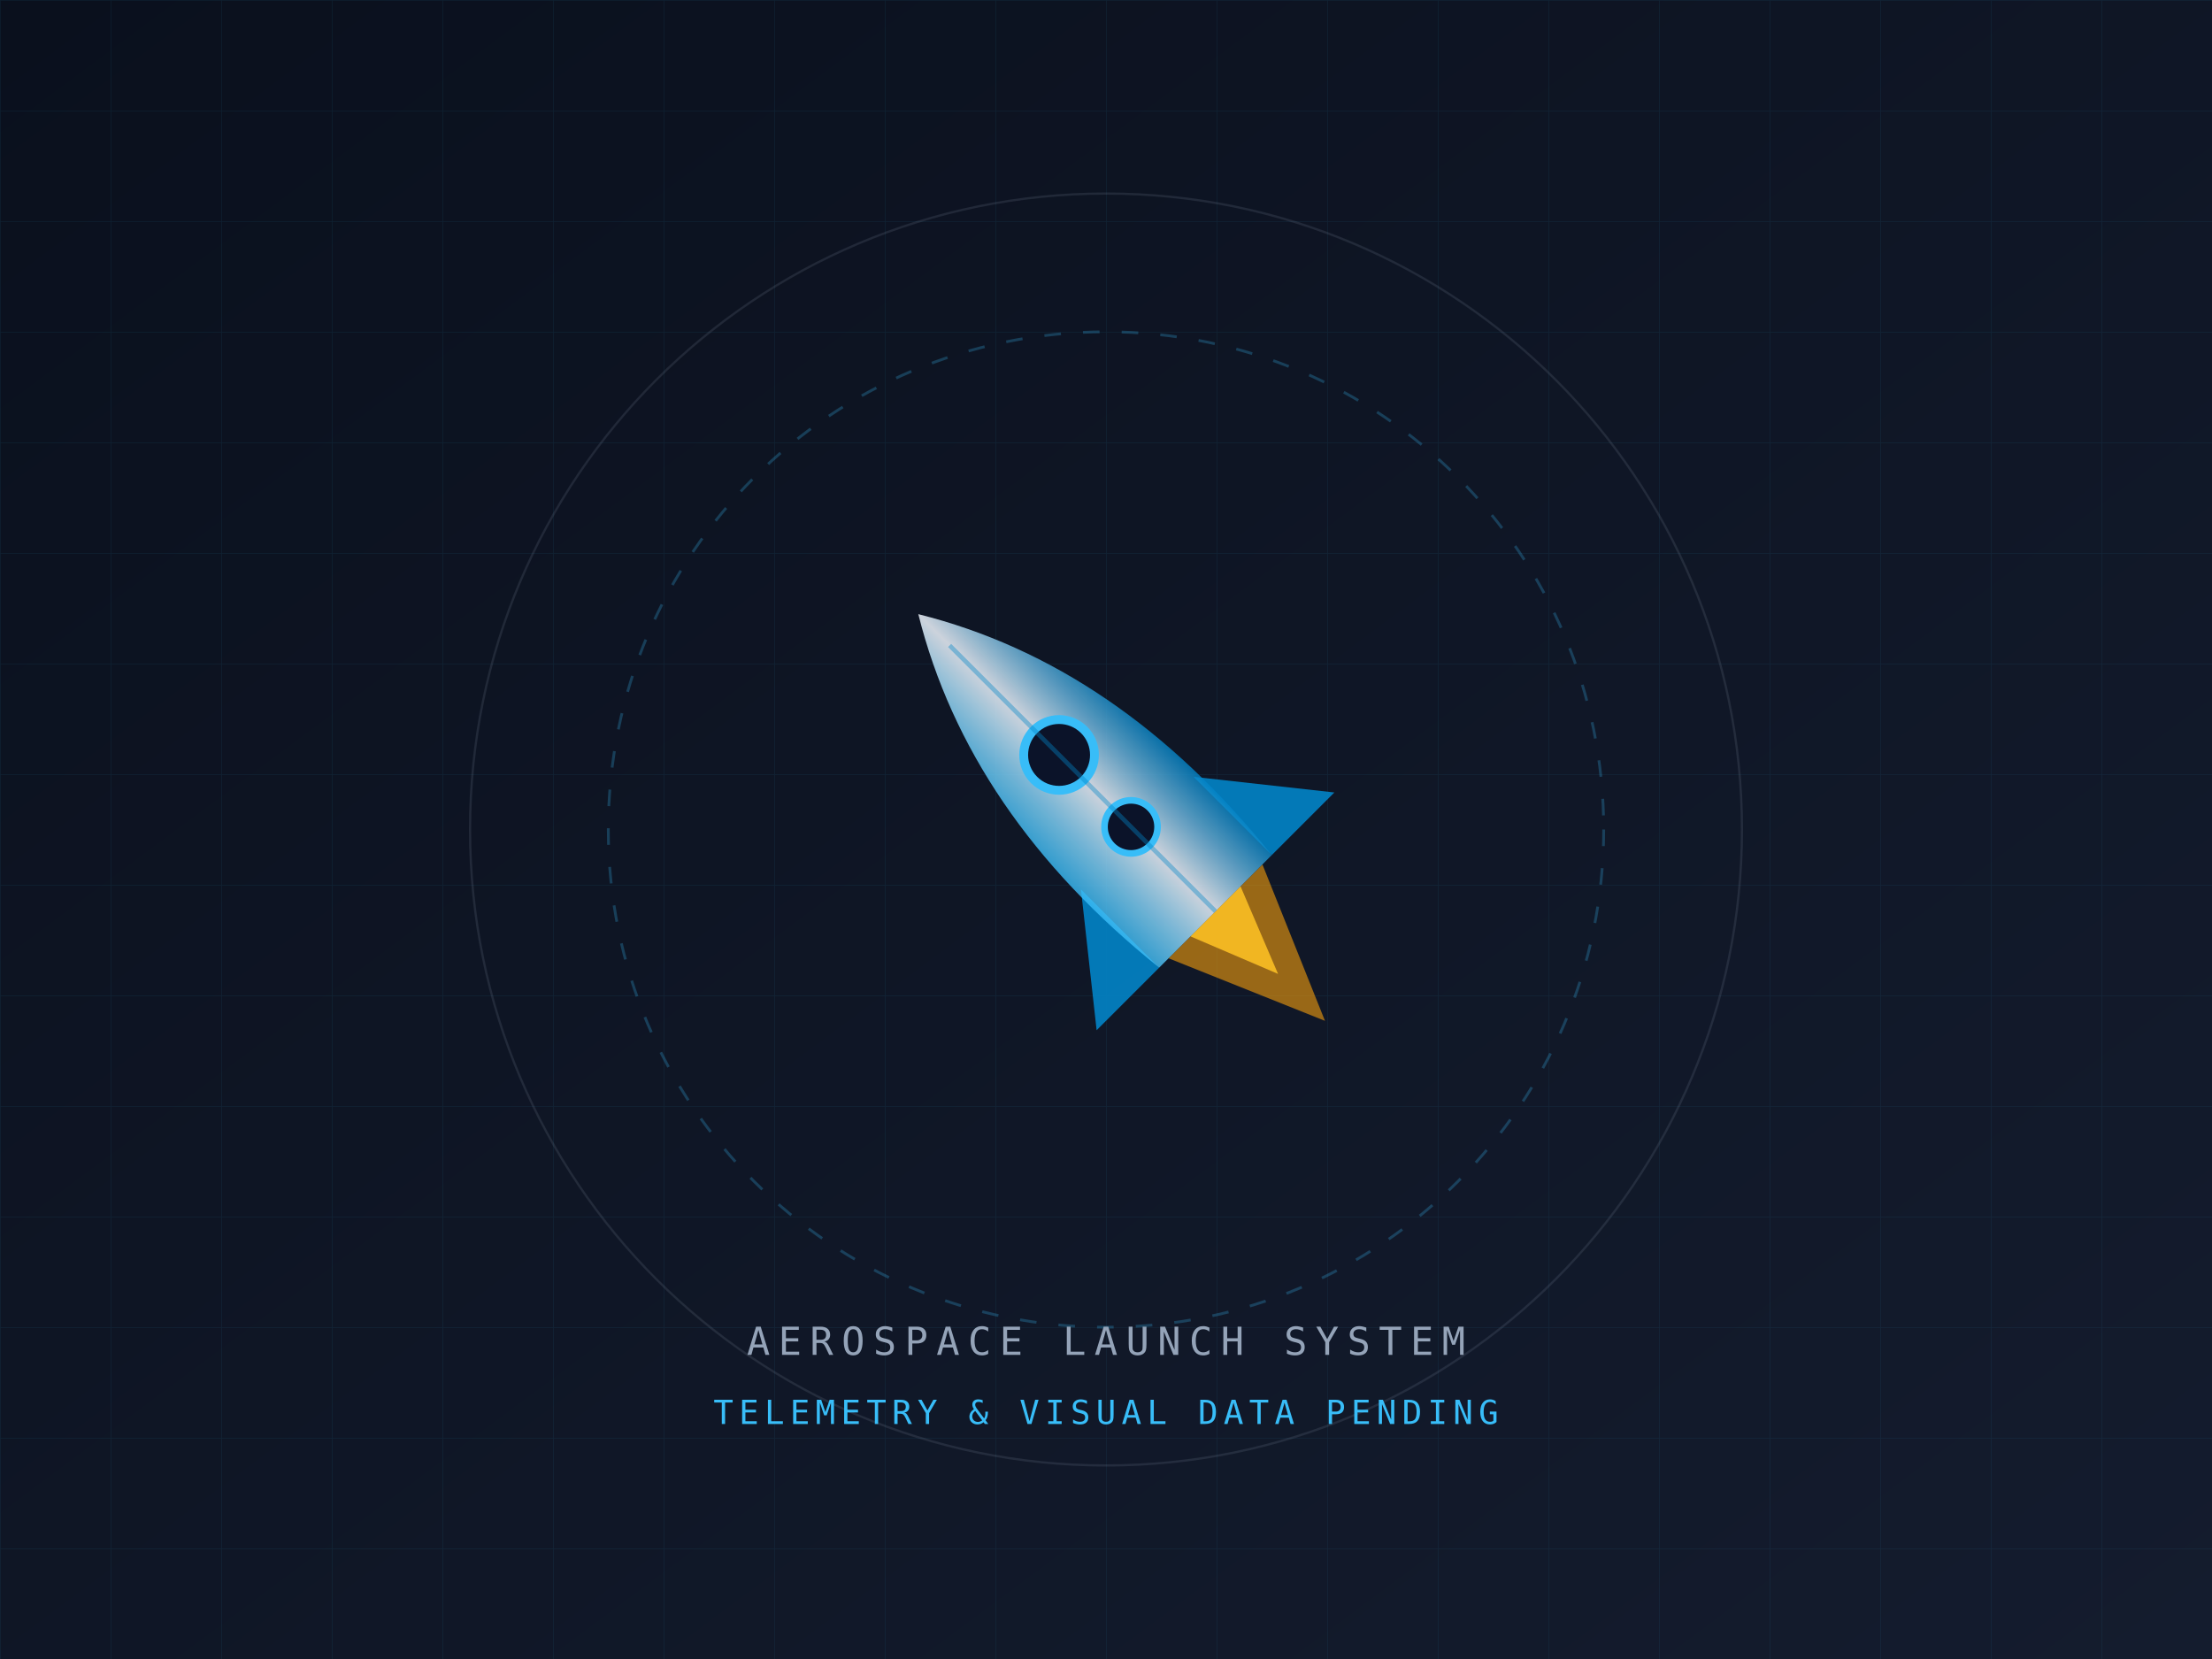
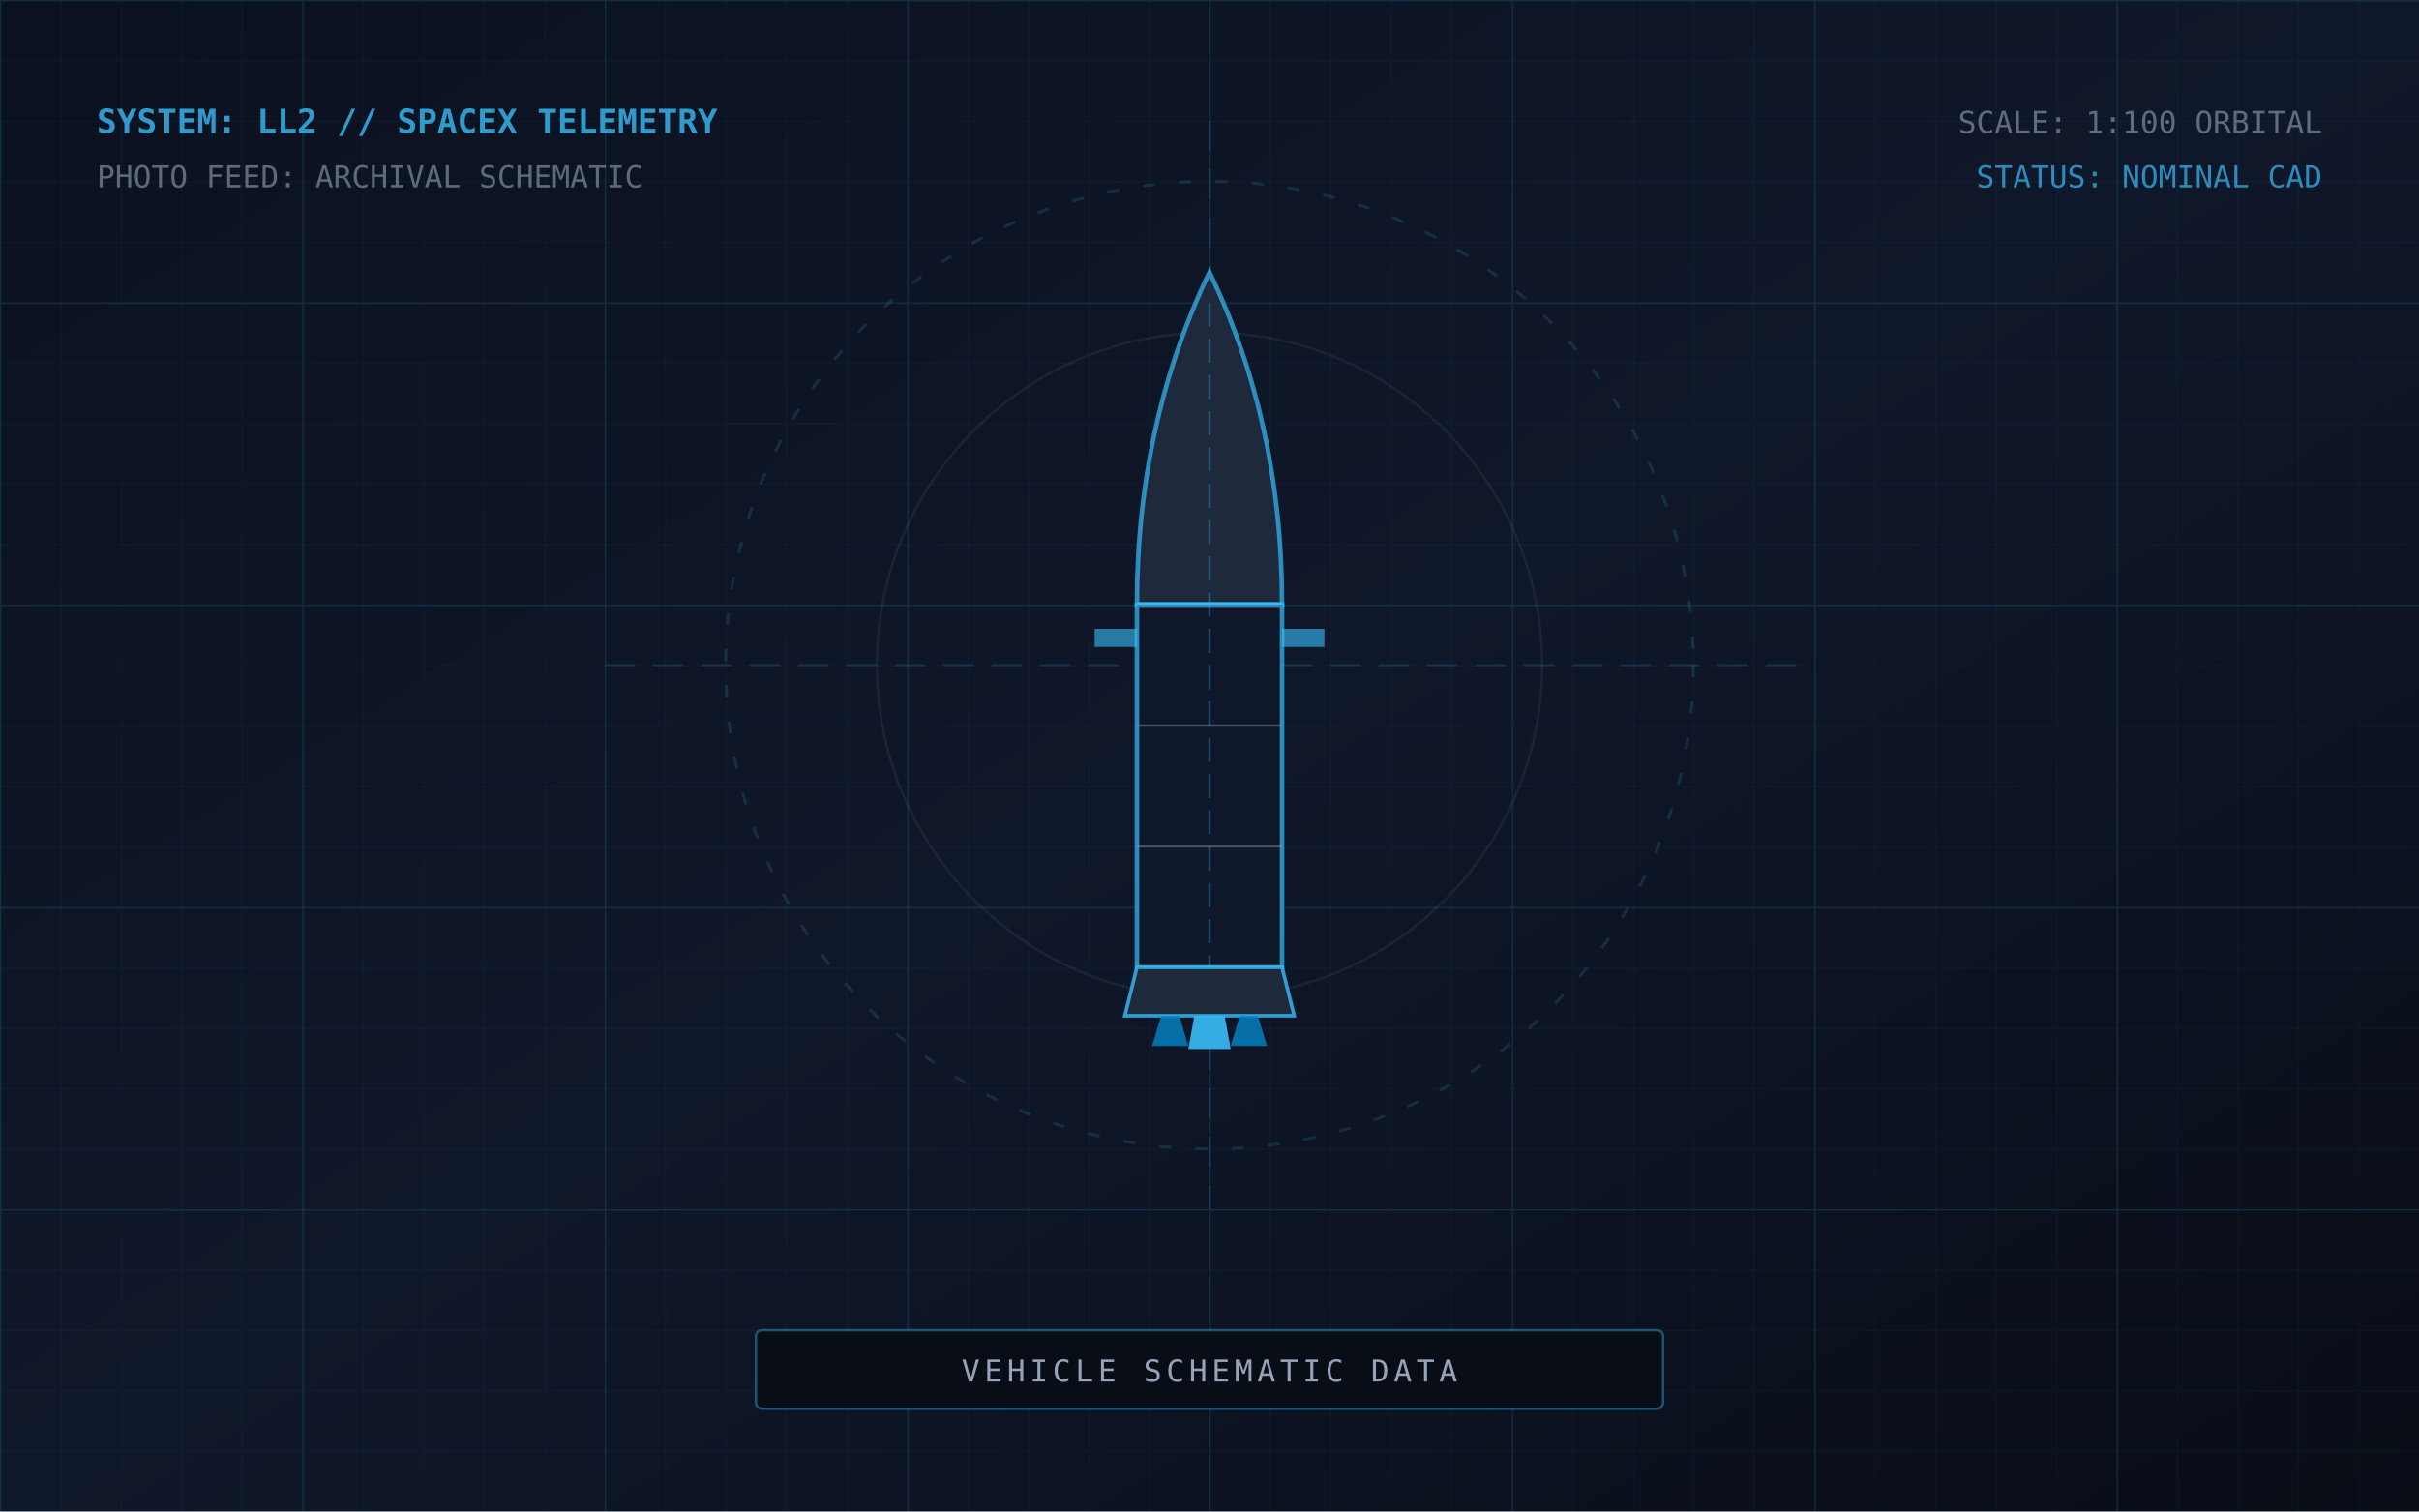
- <svg xmlns="http://www.w3.org/2000/svg" viewBox="0 0 800 600" width="100%" height="100%">
+ <svg xmlns="http://www.w3.org/2000/svg" viewBox="0 0 800 500" width="100%" height="100%">
  <defs>
-     <linearGradient id="bgGrad" x1="0%" y1="0%" x2="100%" y2="100%">
-       <stop offset="0%" stop-color="#0a101d" />
-       <stop offset="100%" stop-color="#141c2e" />
+     <linearGradient id="blueprintBg" x1="0%" y1="0%" x2="100%" y2="100%">
+       <stop offset="0%" stop-color="#0b111e" />
+       <stop offset="50%" stop-color="#0f172a" />
+       <stop offset="100%" stop-color="#090d16" />
    </linearGradient>
-     <linearGradient id="rocketBody" x1="0%" y1="0%" x2="100%" y2="0%">
-       <stop offset="0%" stop-color="#38bdf8" stop-opacity="0.8" />
-       <stop offset="50%" stop-color="#e2e8f0" stop-opacity="0.9" />
-       <stop offset="100%" stop-color="#0284c7" stop-opacity="0.8" />
-     </linearGradient>
-     <pattern id="grid" width="40" height="40" patternUnits="userSpaceOnUse">
-       <path d="M 40 0 L 0 0 0 40" fill="none" stroke="#38bdf8" stroke-width="0.5" stroke-opacity="0.08" />
+     <pattern id="gridMinor" width="20" height="20" patternUnits="userSpaceOnUse">
+       <path d="M 20 0 L 0 0 0 20" fill="none" stroke="#38bdf8" stroke-width="0.5" stroke-opacity="0.06" />
+     </pattern>
+     <pattern id="gridMajor" width="100" height="100" patternUnits="userSpaceOnUse">
+       <rect width="100" height="100" fill="url(#gridMinor)" />
+       <path d="M 100 0 L 0 0 0 100" fill="none" stroke="#38bdf8" stroke-width="1" stroke-opacity="0.12" />
    </pattern>
  </defs>
-   <rect width="100%" height="100%" fill="url(#bgGrad)" />
-   <rect width="100%" height="100%" fill="url(#grid)" />
-   <circle cx="400" cy="300" r="180" fill="none" stroke="#38bdf8" stroke-width="1" stroke-dasharray="6,8" stroke-opacity="0.25" />
-   <circle cx="400" cy="300" r="230" fill="none" stroke="#94a3b8" stroke-width="0.8" stroke-opacity="0.15" />
-   <g transform="translate(400, 290) rotate(-45) scale(1.6)">
-     <path d="M -15 35 Q 0 70 0 70 Q 0 70 15 35 Z" fill="#f59e0b" opacity="0.6" />
-     <path d="M -8 35 Q 0 55 0 55 Q 0 55 8 35 Z" fill="#fbbf24" opacity="0.9" />
-     <path d="M -18 10 L -38 35 L -18 35 Z" fill="#0284c7" opacity="0.9" />
-     <path d="M 18 10 L 38 35 L 18 35 Z" fill="#0284c7" opacity="0.9" />
-     <path d="M 0 -60 Q -24 -20 -18 35 L 18 35 Q 24 -20 0 -60 Z" fill="url(#rocketBody)" />
-     <circle cx="0" cy="-15" r="8" fill="#0b1329" stroke="#38bdf8" stroke-width="2" />
-     <circle cx="0" cy="8" r="6" fill="#0b1329" stroke="#38bdf8" stroke-width="1.5" />
-     <line x1="0" y1="-50" x2="0" y2="35" stroke="#0284c7" stroke-width="1" stroke-opacity="0.4" />
+   <rect width="100%" height="100%" fill="url(#blueprintBg)" />
+   <rect width="100%" height="100%" fill="url(#gridMajor)" />
+   <circle cx="400" cy="220" r="160" fill="none" stroke="#38bdf8" stroke-width="1" stroke-opacity="0.15" stroke-dasharray="4,8" />
+   <circle cx="400" cy="220" r="110" fill="none" stroke="#94a3b8" stroke-width="0.8" stroke-opacity="0.1" />
+   <circle cx="400" cy="220" r="4" fill="#38bdf8" opacity="0.8" />
+   <line x1="200" y1="220" x2="600" y2="220" stroke="#38bdf8" stroke-width="0.7" stroke-opacity="0.15" stroke-dasharray="10,6" />
+   <line x1="400" y1="40" x2="400" y2="400" stroke="#38bdf8" stroke-width="0.7" stroke-opacity="0.15" stroke-dasharray="10,6" />
+   <g transform="translate(400, 220)">
+     <path d="M 0 -130 Q -24 -80 -24 -20 L 24 -20 Q 24 -80 0 -130 Z" fill="#1e293b" stroke="#38bdf8" stroke-width="1.5" stroke-opacity="0.7" />
+     <line x1="-24" y1="-20" x2="24" y2="-20" stroke="#38bdf8" stroke-width="1.5" stroke-opacity="0.9" />
+     <rect x="-24" y="-20" width="48" height="120" fill="#0f172a" stroke="#38bdf8" stroke-width="1.5" stroke-opacity="0.7" />
+     <rect x="-38" y="-12" width="14" height="6" fill="#38bdf8" opacity="0.6" />
+     <rect x="24" y="-12" width="14" height="6" fill="#38bdf8" opacity="0.6" />
+     <line x1="0" y1="-120" x2="0" y2="100" stroke="#38bdf8" stroke-width="0.8" stroke-opacity="0.3" stroke-dasharray="8,4" />
+     <line x1="-24" y1="20" x2="24" y2="20" stroke="#94a3b8" stroke-width="0.8" stroke-opacity="0.4" />
+     <line x1="-24" y1="60" x2="24" y2="60" stroke="#94a3b8" stroke-width="0.8" stroke-opacity="0.4" />
+     <path d="M -24 100 L -28 116 L 28 116 L 24 100 Z" fill="#1e293b" stroke="#38bdf8" stroke-width="1.2" stroke-opacity="0.8" />
+     <path d="M -16 116 L -19 126 L -7 126 L -10 116 Z" fill="#0284c7" opacity="0.8" />
+     <path d="M -5 116 L -7 127 L 7 127 L 5 116 Z" fill="#38bdf8" opacity="0.9" />
+     <path d="M 10 116 L 7 126 L 19 126 L 16 116 Z" fill="#0284c7" opacity="0.8" />
  </g>
-   <text x="400" y="490" text-anchor="middle" fill="#94a3b8" font-family="monospace" font-size="14" letter-spacing="3">AEROSPACE LAUNCH SYSTEM</text>
-   <text x="400" y="515" text-anchor="middle" fill="#38bdf8" font-family="monospace" font-size="12" letter-spacing="2">TELEMETRY &amp; VISUAL DATA PENDING</text>
+   <text x="32" y="44" fill="#38bdf8" font-family="'JetBrains Mono', monospace" font-size="11" font-weight="600" opacity="0.8">SYSTEM: LL2 // SPACEX TELEMETRY</text>
+   <text x="32" y="62" fill="#94a3b8" font-family="'JetBrains Mono', monospace" font-size="10" opacity="0.6">PHOTO FEED: ARCHIVAL SCHEMATIC</text>
+   <text x="768" y="44" text-anchor="end" fill="#94a3b8" font-family="'JetBrains Mono', monospace" font-size="10" opacity="0.6">SCALE: 1:100 ORBITAL</text>
+   <text x="768" y="62" text-anchor="end" fill="#38bdf8" font-family="'JetBrains Mono', monospace" font-size="10" opacity="0.7">STATUS: NOMINAL CAD</text>
+   <rect x="250" y="440" width="300" height="26" fill="#090d16" stroke="#38bdf8" stroke-width="0.8" stroke-opacity="0.4" rx="2" />
+   <text x="400" y="457" text-anchor="middle" fill="#94a3b8" font-family="'JetBrains Mono', monospace" font-size="10" letter-spacing="1.5">VEHICLE SCHEMATIC DATA</text>
</svg>
